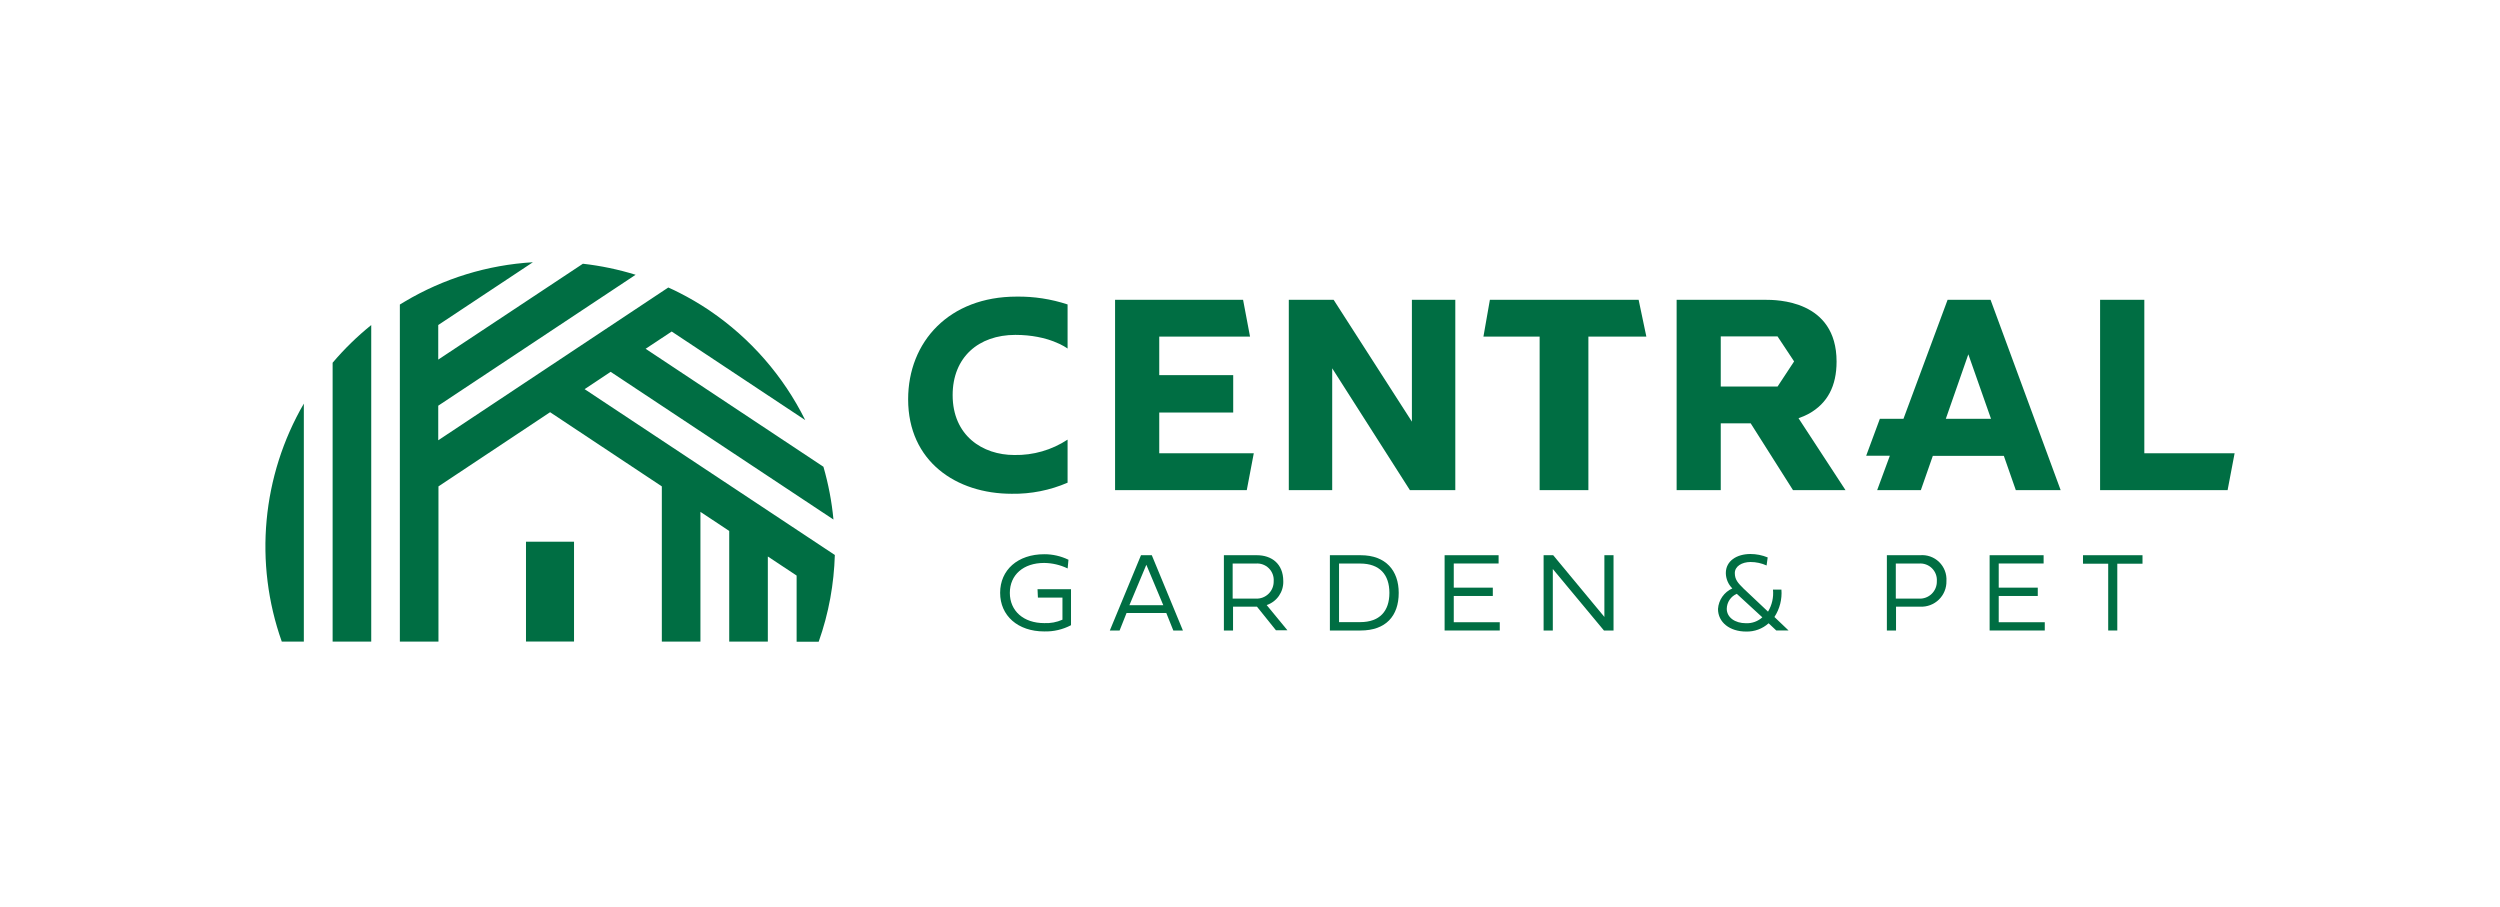
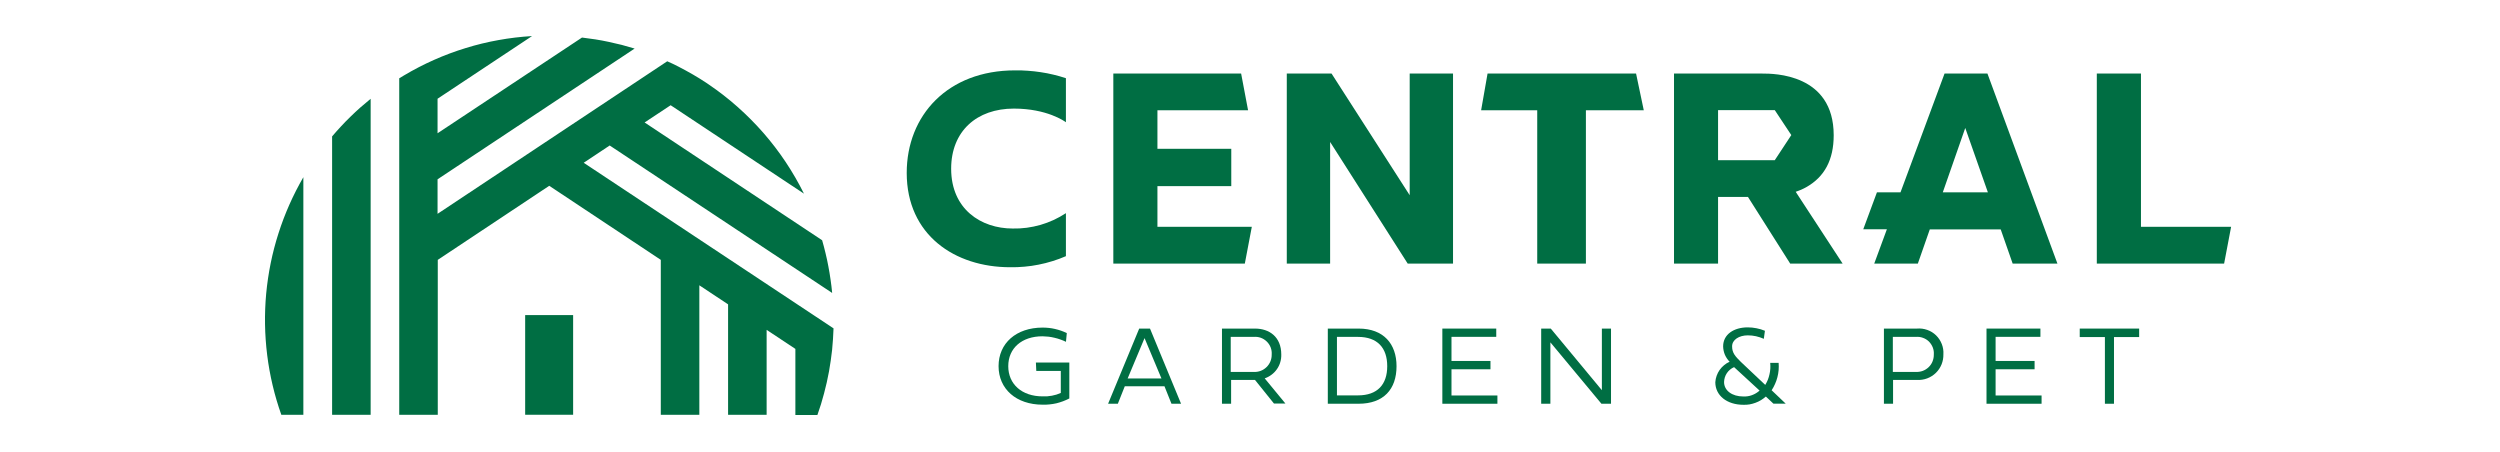
- <svg xmlns="http://www.w3.org/2000/svg" viewBox="0 0 453.29 164.44">
-   <path fill="#006e43" d="M188.19,108.36h4.45v4a7.31,7.31,0,0,1-3.3.62c-3.77,0-6.24-2.22-6.24-5.48s2.45-5.43,6.22-5.43a10.07,10.07,0,0,1,4.26,1l.15-1.58a10,10,0,0,0-4.39-1c-4.81,0-8,2.85-8,7s3.21,7,8,7a9.85,9.85,0,0,0,4.85-1.13v-6.53h-6.07Z" />
-   <path fill="#006e43" d="M206.88,100.67l-5.65,13.65H203l1.26-3.17h7.21l1.27,3.17h1.74l-5.64-13.65Zm-2.10,9.06,3.07-7.33,3.07,7.33Z" />
-   <path fill="#006e43" d="M232.68,105.38c0-3.23-2.2-4.71-4.77-4.71h-6v13.65h1.66V110h4.34l3.44,4.28h2.08l-3.76-4.57A4.43,4.43,0,0,0,232.68,105.38Zm-5,3.16h-4.18v-6.36h4.18a3,3,0,0,1,3.26,3.21A3.09,3.09,0,0,1,227.72,108.54Z" />
-   <path fill="#006e43" d="M246.72,100.67h-5.59v13.65h5.57c4.57,0,6.91-2.63,6.91-6.82C253.61,103.47,251.28,100.67,246.72,100.67Zm-.10,12.13h-3.83V102.18h3.83c3.53,0,5.3,2,5.3,5.32S250.15,112.8,246.62,112.8Z" />
-   <polygon fill="#006e43" points="263.59 108.06 270.67 108.06 270.67 106.55 263.59 106.55 263.59 102.17 271.72 102.17 271.72 100.67 261.93 100.67 261.93 114.32 271.93 114.32 271.93 112.82 263.59 112.82 263.59 108.06" />
-   <polygon fill="#006e43" points="290.9 111.86 281.62 100.67 279.88 100.67 279.88 114.32 281.55 114.32 281.55 103.17 290.82 114.32 292.56 114.32 292.56 100.67 290.9 100.67 290.9 111.86" />
-   <path fill="#006e43" d="M323,106.9h-1.53a6.48,6.48,0,0,1-.9,4l-4.44-4.19c-1-1-1.58-1.6-1.58-2.81s1.27-2,2.86-2a7.06,7.06,0,0,1,2.9.63l.2-1.46a8.24,8.24,0,0,0-3.12-.62c-2.49,0-4.47,1.25-4.47,3.46a4,4,0,0,0,1.18,2.78,4.4,4.4,0,0,0-2.6,3.72c0,2.43,2.13,4.1,5.1,4.1a5.86,5.86,0,0,0,4.08-1.5l1.38,1.3h2.23l-2.56-2.44A7.91,7.91,0,0,0,323,106.9ZM316.57,113c-2,0-3.48-1.06-3.48-2.62a3,3,0,0,1,1.82-2.71l4.63,4.26A4.16,4.16,0,0,1,316.57,113Z" />
-   <path fill="#006e43" d="M348.12,100.67h-6v13.65h1.66V110h4.38a4.54,4.54,0,0,0,4.76-4.66A4.41,4.41,0,0,0,348.12,100.67Zm-.19,7.87h-4.19v-6.36h4.19a3,3,0,0,1,3.25,3.21A3.08,3.08,0,0,1,347.93,108.54Z" />
-   <polygon fill="#006e43" points="362.4 108.06 369.48 108.06 369.48 106.55 362.4 106.55 362.4 102.17 370.54 102.17 370.54 100.67 360.75 100.67 360.75 114.32 370.75 114.32 370.75 112.82 362.4 112.82 362.4 108.06" />
-   <polygon fill="#006e43" points="377.68 102.21 382.25 102.21 382.25 114.32 383.9 114.32 383.9 102.21 388.47 102.21 388.47 100.67 377.68 100.67 377.68 102.21" />
-   <polygon fill="#006e43" points="227.33 82.19 210.19 82.19 210.19 74.8 223.6 74.8 223.6 68.02 210.19 68.02 210.19 61.03 226.65 61.03 225.39 54.36 202.18 54.36 202.18 88.87 226.06 88.87 227.33 82.19" />
-   <polygon fill="#006e43" points="263.87 54.36 256 54.36 256 76.45 241.81 54.36 233.68 54.36 233.68 88.87 241.55 88.87 241.55 66.78 255.64 88.87 263.87 88.87 263.87 54.36" />
-   <polygon fill="#006e43" points="270.14 54.36 268.97 61.03 279.16 61.03 279.16 88.87 288 88.87 288 61.03 298.51 61.03 297.11 54.36 270.14 54.36" />
-   <polygon fill="#006e43" points="388.8 82.19 388.8 54.36 380.78 54.36 380.78 88.87 403.9 88.87 405.17 82.19 388.8 82.19" />
-   <path fill="#006e43" d="M193.57,87.52V79.71a16.94,16.94,0,0,1-9.66,2.79c-5.75,0-11.18-3.51-11.18-10.86,0-6.83,4.66-10.92,11.38-10.92,6.06,0,9.26,2.33,9.46,2.48v-8a28.32,28.32,0,0,0-9.25-1.42c-12.21,0-19.66,8.17-19.66,18.62,0,11.28,8.74,17.13,18.78,17.13A24.55,24.55,0,0,0,193.57,87.52Z" />
-   <path fill="#006e43" d="M360.92,54.36h-7.79l-8,21.57h-4.28l-2.48,6.7h4.29l-2.3,6.24h7.92l2.17-6.21h12.88l2.17,6.21h8.13Zm-8.11,21.57,4.08-11.69L361,75.93Z" />
-   <path fill="#006e43" d="M326.1,75.83A12.29,12.29,0,0,0,328,75c3.35-1.88,5-5,5-9.44,0-11.2-10.93-11.2-12.93-11.2H304V88.87h8V76.76h5.43l7.67,12.11h9.52Zm-3.8-5.74H312V61H322.3l3,4.53Z" />
-   <path fill="#006e43" d="M51.09,116.33h4V73.18a51.63,51.63,0,0,0-4,43.15Z" />
-   <path fill="#006e43" d="M60.31,65.77v50.56h7V58.94A51.64,51.64,0,0,0,60.31,65.77Z" />
-   <path fill="#006e43" d="M106,70.56l4.72-3.14L151.12,94.2a52.05,52.05,0,0,0-1.82-9.57L117.06,63.24l4.73-3.13L146,76.17a51.84,51.84,0,0,0-17.31-19.84l-.29-.2a52.43,52.43,0,0,0-5.23-3.05c-.65-.33-1.3-.65-2-.95L79.46,79.83V73.56l35.79-23.74a52,52,0,0,0-9.56-2L79.46,65.2V58.93L96.62,47.55A51.35,51.35,0,0,0,73.36,54.7l-.86.52v61.11h7V88.19L99.74,74.74,120,88.19v28.14h7V92.81l5.22,3.46v20.06h7V100.9l5.22,3.46v12h4a51.28,51.28,0,0,0,2.11-7.92,52.72,52.72,0,0,0,.82-7.81Z" />
-   <rect fill="#006e43" x="95.37" y="98.22" width="8.71" height="18.1" />
+ <svg xmlns="http://www.w3.org/2000/svg" version="1.2" viewBox="0 0 454 82" width="454" height="82">
+   <style>
+ 		.s0 { fill: #006e43 } 
+ 	</style>
+   <path class="s0" d="m188.19 67.36h4.45v4q-0.39 0.17-0.79 0.3-0.41 0.12-0.82 0.2-0.42 0.08-0.84 0.11-0.43 0.03-0.85 0.01c-3.77 0-6.24-2.22-6.24-5.48 0-3.26 2.45-5.43 6.22-5.43q0.55 0.01 1.1 0.07 0.55 0.07 1.08 0.2 0.54 0.12 1.06 0.31 0.52 0.18 1.02 0.42l0.15-1.58q-0.51-0.25-1.05-0.44-0.53-0.18-1.09-0.31-0.55-0.13-1.12-0.19-0.56-0.06-1.13-0.06c-4.81 0-8 2.85-8 7 0 4.15 3.21 7 8 7q0.63 0.02 1.26-0.05 0.62-0.06 1.24-0.2 0.61-0.15 1.2-0.37 0.59-0.22 1.15-0.51v-6.53h-6.07z" />
+   <path class="s0" d="m206.88 59.67l-5.65 13.65h1.77l1.26-3.17h7.21l1.27 3.17h1.74l-5.64-13.65zm-2.1 9.06l3.07-7.33 3.07 7.33z" />
+   <path class="s0" d="m232.68 64.38c0-3.23-2.2-4.71-4.77-4.71h-6v13.65h1.66v-4.32h4.34l3.44 4.28h2.08l-3.76-4.57q0.67-0.23 1.24-0.66 0.57-0.42 0.98-1.01 0.41-0.58 0.61-1.27 0.2-0.68 0.18-1.39zm-5 3.16h-4.18v-6.36h4.18q0.66-0.06 1.28 0.16 0.62 0.23 1.09 0.69 0.47 0.46 0.71 1.08 0.23 0.62 0.18 1.28 0.01 0.64-0.23 1.23-0.24 0.59-0.7 1.04-0.46 0.45-1.05 0.68-0.6 0.23-1.24 0.2z" />
+   <path class="s0" d="m246.72 59.67h-5.59v13.65h5.57c4.57 0 6.91-2.63 6.91-6.82 0-4.03-2.33-6.83-6.89-6.83zm-0.1 12.13h-3.83v-10.62h3.83c3.53 0 5.3 2 5.3 5.32 0 3.32-1.77 5.3-5.3 5.3z" />
+   <path fill-rule="evenodd" class="s0" d="m263.59 67.06h7.08v-1.51h-7.08v-4.38h8.13v-1.5h-9.79v13.65h10v-1.5h-8.34v-4.76z" />
+   <path fill-rule="evenodd" class="s0" d="m290.9 70.86l-9.28-11.19h-1.74v13.65h1.67v-11.15l9.27 11.15h1.74v-13.65h-1.66v11.19z" />
+   <path class="s0" d="m323 65.9h-1.53q0.05 0.52 0.02 1.04-0.03 0.52-0.15 1.03-0.11 0.51-0.3 1-0.2 0.48-0.47 0.93l-4.44-4.19c-1-1-1.58-1.6-1.58-2.81 0-1.21 1.27-2 2.86-2q0.37 0 0.75 0.04 0.37 0.04 0.73 0.12 0.37 0.08 0.72 0.2 0.36 0.12 0.7 0.27l0.2-1.46q-0.37-0.15-0.75-0.27-0.39-0.11-0.78-0.19-0.39-0.08-0.79-0.12-0.4-0.04-0.8-0.04c-2.49 0-4.47 1.25-4.47 3.46q0.01 0.39 0.09 0.77 0.08 0.38 0.23 0.74 0.15 0.35 0.37 0.67 0.21 0.33 0.49 0.6-0.55 0.24-1.01 0.63-0.46 0.38-0.81 0.87-0.34 0.49-0.54 1.06-0.2 0.56-0.24 1.16c0 2.43 2.13 4.1 5.1 4.1q0.56 0.02 1.11-0.07 0.55-0.1 1.07-0.29 0.53-0.19 1.01-0.48 0.47-0.29 0.89-0.66l1.38 1.3h2.23l-2.56-2.44q0.36-0.55 0.62-1.15 0.27-0.6 0.43-1.23 0.16-0.63 0.22-1.29 0.05-0.65 0-1.3zm-6.43 6.1c-2 0-3.48-1.06-3.48-2.62q0.01-0.43 0.14-0.85 0.13-0.41 0.37-0.77 0.24-0.36 0.58-0.64 0.33-0.28 0.73-0.45l4.63 4.26q-0.3 0.27-0.65 0.48-0.35 0.21-0.73 0.35-0.38 0.14-0.78 0.2-0.4 0.06-0.81 0.04z" />
+   <path class="s0" d="m348.12 59.67h-6v13.65h1.66v-4.32h4.38q0.95 0.04 1.83-0.29 0.89-0.34 1.57-1 0.67-0.66 1.03-1.54 0.35-0.88 0.33-1.83 0.06-0.96-0.29-1.86-0.35-0.9-1.04-1.58-0.69-0.67-1.6-0.99-0.91-0.32-1.87-0.24zm-0.19 7.87h-4.19v-6.36h4.19q0.66-0.06 1.28 0.17 0.62 0.22 1.09 0.68 0.46 0.47 0.7 1.09 0.23 0.61 0.18 1.27 0.01 0.64-0.23 1.24-0.24 0.6-0.71 1.05-0.46 0.44-1.06 0.67-0.61 0.22-1.25 0.19z" />
+   <path fill-rule="evenodd" class="s0" d="m362.4 67.06h7.08v-1.51h-7.08v-4.38h8.14v-1.5h-9.79v13.65h10v-1.5h-8.35v-4.76z" />
+   <path fill-rule="evenodd" class="s0" d="m377.68 61.21h4.57v12.11h1.65v-12.11h4.57v-1.54h-10.79v1.54z" />
+   <path fill-rule="evenodd" class="s0" d="m227.33 41.19h-17.14v-7.39h13.41v-6.78h-13.41v-6.99h16.46l-1.26-6.67h-23.21v34.51h23.88l1.27-6.68z" />
+   <path fill-rule="evenodd" class="s0" d="m263.87 13.36h-7.87v22.09l-14.19-22.09h-8.13v34.51h7.87v-22.09l14.09 22.09h8.23v-34.51z" />
+   <path fill-rule="evenodd" class="s0" d="m270.14 13.36l-1.17 6.67h10.19v27.84h8.84v-27.84h10.51l-1.4-6.67h-26.97z" />
+   <path fill-rule="evenodd" class="s0" d="m388.8 41.19v-27.83h-8.02v34.51h23.12l1.27-6.68h-16.37z" />
+   <path class="s0" d="m193.57 46.52v-7.81q-1.07 0.7-2.23 1.24-1.16 0.53-2.39 0.89-1.23 0.35-2.49 0.52-1.27 0.17-2.55 0.14c-5.75 0-11.18-3.51-11.18-10.86 0-6.83 4.66-10.92 11.38-10.92 6.06 0 9.26 2.33 9.46 2.48v-8q-1.12-0.37-2.26-0.64-1.14-0.28-2.31-0.45-1.16-0.18-2.33-0.26-1.17-0.09-2.35-0.07c-12.21 0-19.66 8.17-19.66 18.62 0 11.28 8.74 17.13 18.78 17.13q1.3 0.02 2.6-0.1 1.29-0.11 2.57-0.37 1.28-0.25 2.52-0.64 1.24-0.38 2.44-0.9z" />
+   <path class="s0" d="m360.92 13.36h-7.79l-8 21.57h-4.28l-2.48 6.7h4.29l-2.3 6.24h7.92l2.17-6.21h12.88l2.17 6.21h8.13zm-8.11 21.57l4.08-11.69 4.11 11.69z" />
+   <path class="s0" d="m326.1 34.83q0.25-0.08 0.49-0.18 0.24-0.09 0.48-0.19 0.24-0.11 0.47-0.22 0.23-0.12 0.46-0.24c3.35-1.88 5-5 5-9.44 0-11.2-10.93-11.2-12.93-11.2h-16.07v34.51h8v-12.11h5.43l7.67 12.11h9.52zm-3.8-5.74h-10.3v-9.09h10.3l3 4.53z" />
+   <path class="s0" d="m51.09 75.33h4v-43.15c-1.87 3.23-3.39 6.65-4.52 10.2-1.14 3.55-1.88 7.22-2.23 10.94-0.34 3.71-0.28 7.45 0.18 11.15 0.46 3.7 1.32 7.34 2.57 10.86z" />
+   <path class="s0" d="m60.31 24.77v50.56h7v-57.39q-0.95 0.77-1.87 1.58-0.92 0.81-1.79 1.67-0.88 0.85-1.71 1.75-0.84 0.9-1.63 1.83z" />
+   <path class="s0" d="m106 29.56l4.72-3.14 40.4 26.78q-0.11-1.21-0.29-2.42-0.17-1.21-0.4-2.41-0.22-1.2-0.51-2.38-0.28-1.19-0.62-2.36l-32.24-21.39 4.73-3.13 24.21 16.06q-1.48-2.98-3.33-5.76-1.85-2.77-4.04-5.28-2.2-2.51-4.69-4.72-2.49-2.21-5.25-4.08l-0.29-0.2q-0.63-0.42-1.27-0.82-0.65-0.4-1.3-0.78-0.66-0.38-1.32-0.74-0.66-0.37-1.34-0.71-0.96-0.5-2-0.95l-41.71 27.7v-6.27l35.79-23.74q-1.17-0.36-2.35-0.67-1.19-0.3-2.38-0.55-1.2-0.26-2.41-0.45-1.2-0.19-2.42-0.33l-26.23 17.38v-6.27l17.16-11.38q-3.07 0.18-6.1 0.73-3.02 0.54-5.96 1.45-2.94 0.9-5.75 2.15-2.81 1.25-5.45 2.82l-0.86 0.52v61.11h7v-28.14l20.24-13.45 20.26 13.45v28.14h7v-23.52l5.22 3.46v20.06h7v-15.43l5.22 3.46v12h4q0.34-0.97 0.65-1.95 0.3-0.98 0.56-1.97 0.27-0.99 0.49-1.99 0.23-1 0.41-2.01 0.18-0.97 0.31-1.94 0.14-0.97 0.25-1.95 0.1-0.98 0.16-1.96 0.07-0.98 0.1-1.96z" />
+   <path fill-rule="evenodd" class="s0" d="m95.37 57.22h8.71v18.1h-8.71z" />
</svg>
